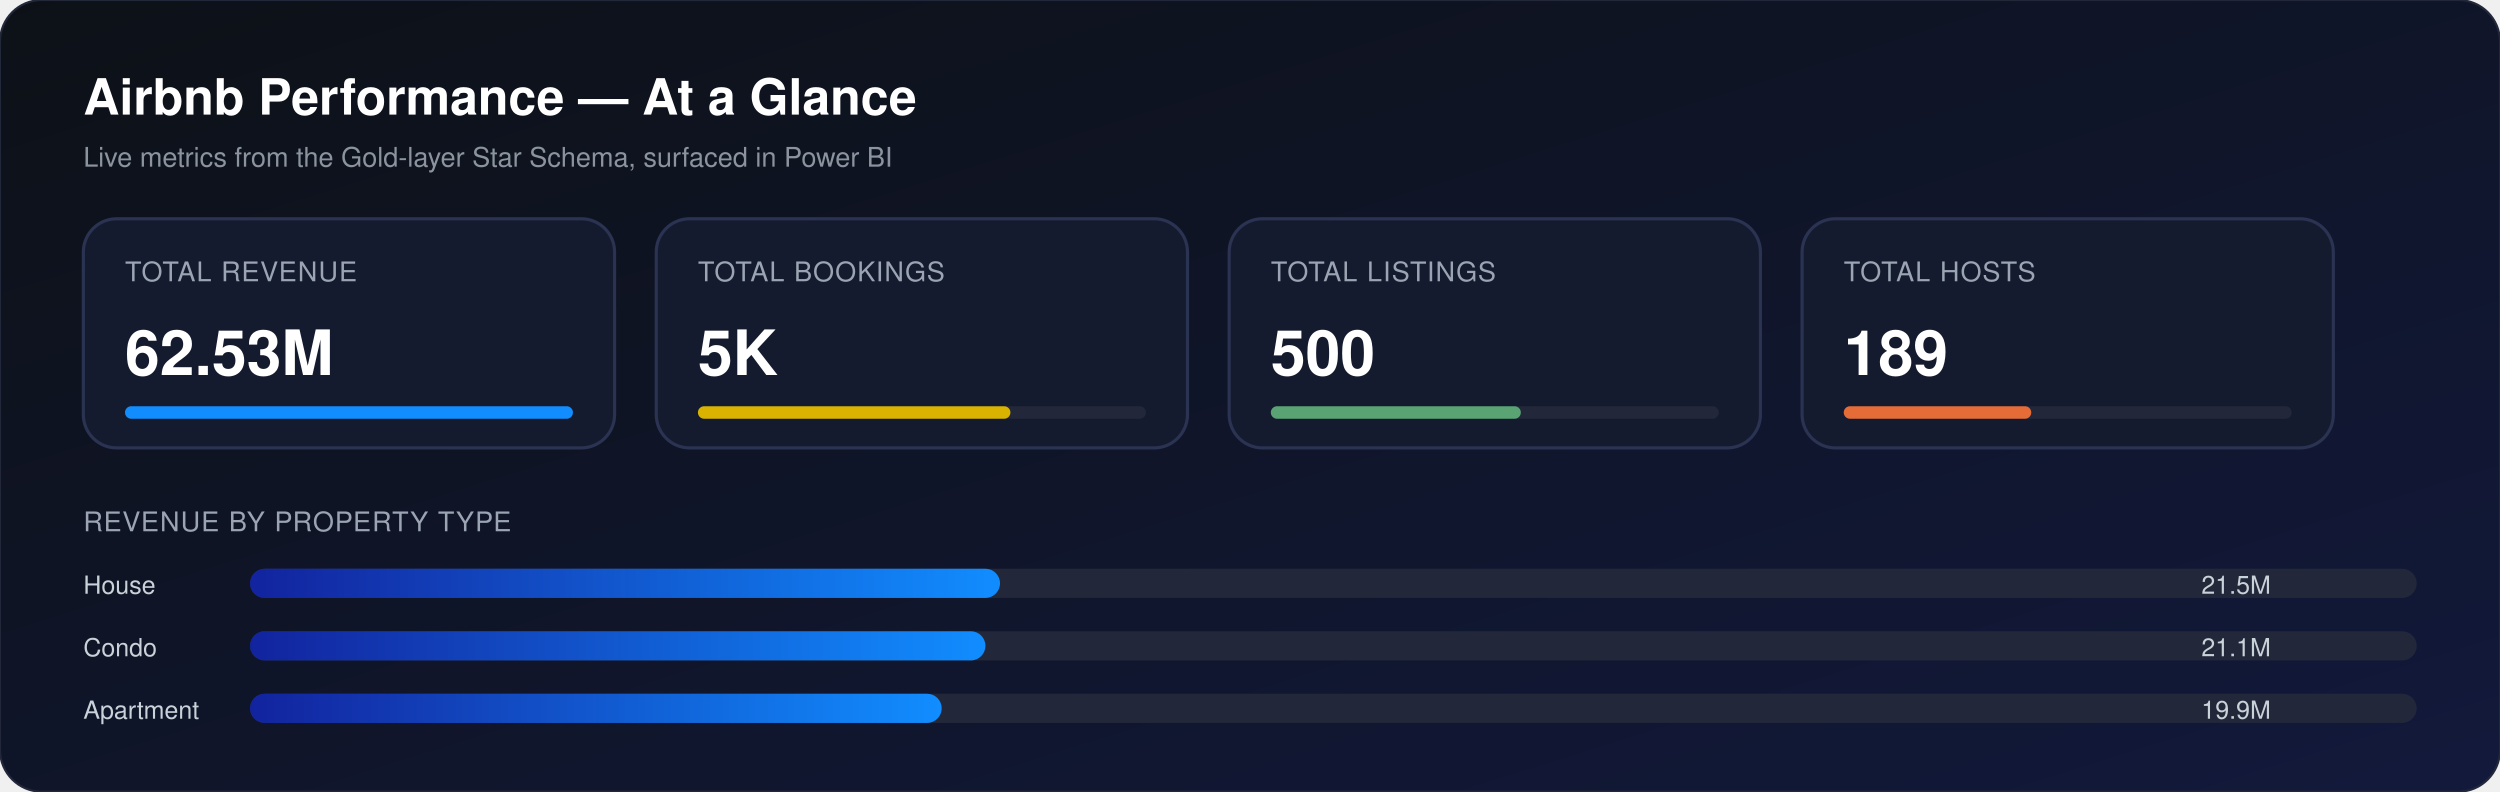
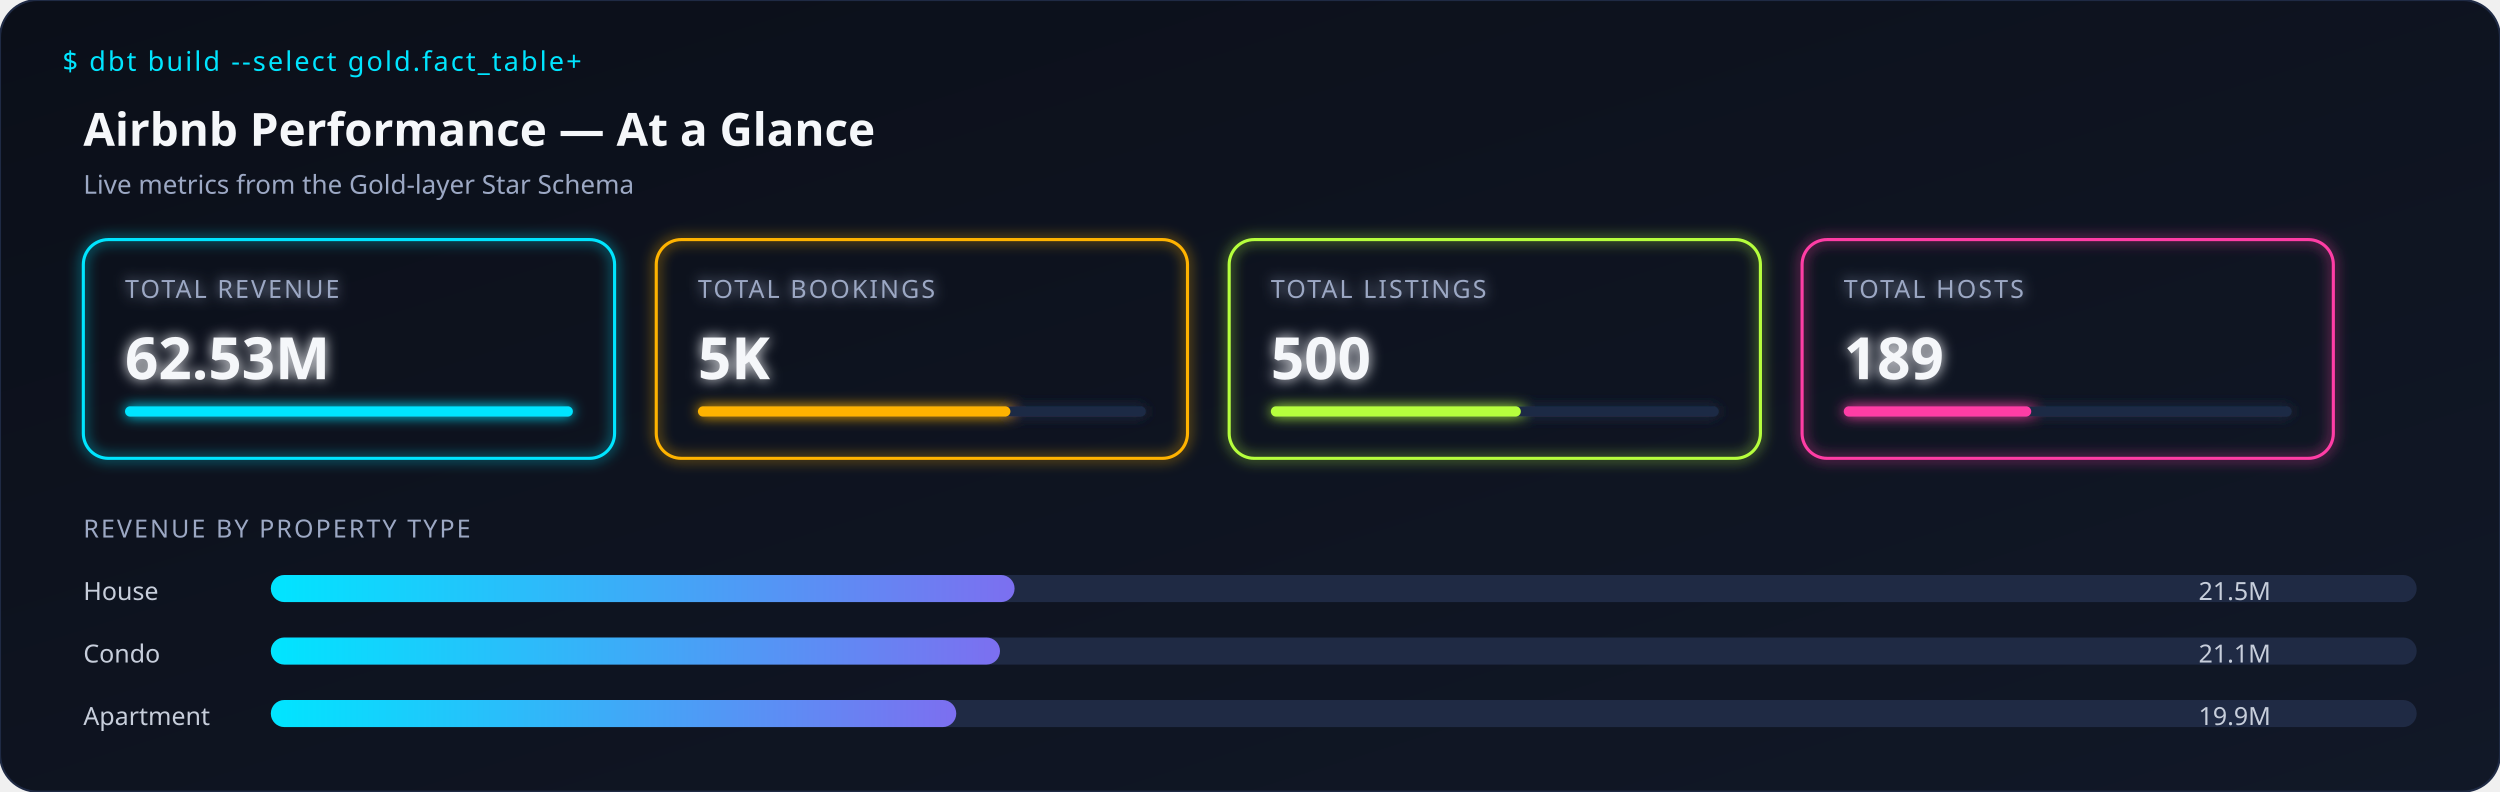
- <svg xmlns="http://www.w3.org/2000/svg" viewBox="0 0 1200 380" font-family="Segoe UI, Helvetica, Arial, sans-serif">
+ <svg xmlns="http://www.w3.org/2000/svg" viewBox="0 0 1200 380" font-family="Cascadia Code, Consolas, Segoe UI, monospace">
  <defs>
-     <linearGradient id="bgGrad" x1="0%" y1="0%" x2="100%" y2="100%">
-       <stop offset="0%" stop-color="#0d1117" />
-       <stop offset="100%" stop-color="#12193b" />
+     <linearGradient id="hsBg" x1="0%" y1="0%" x2="100%" y2="100%">
+       <stop offset="0%" stop-color="#0B0F19" />
+       <stop offset="100%" stop-color="#111827" />
    </linearGradient>
-     <linearGradient id="accentGrad" x1="0%" y1="0%" x2="100%" y2="0%">
-       <stop offset="0%" stop-color="#12239E" />
-       <stop offset="100%" stop-color="#118DFF" />
+     <linearGradient id="hsAccent" x1="0%" y1="0%" x2="100%" y2="0%">
+       <stop offset="0%" stop-color="#00E5FF" />
+       <stop offset="100%" stop-color="#7C6FF0" />
    </linearGradient>
+     <filter id="hsGlow" x="-50%" y="-50%" width="200%" height="200%">
+       <feGaussianBlur stdDeviation="3" result="blur" />
+       <feMerge>
+         <feMergeNode in="blur" />
+         <feMergeNode in="SourceGraphic" />
+       </feMerge>
+     </filter>
    <style>
-       .tile { rx: 16; stroke-width: 1.5; }
-       .tile-label { font-size: 13px; fill: #9aa4b2; letter-spacing: 0.5px; }
-       .tile-value { font-size: 30px; font-weight: 800; fill: #ffffff; }
+       .tile-label { font-size: 12px; fill: #9CA8C4; letter-spacing: 1px; }
+       .tile-value { font-size: 28px; font-weight: 700; fill: #F5F7FA; }
      .pulse { animation: pulseGlow 3s ease-in-out infinite; }
      @keyframes pulseGlow {
-         0%   { opacity: 0.85; }
+         0%   { opacity: 0.8; }
        50%  { opacity: 1; }
-         100% { opacity: 0.85; }
+         100% { opacity: 0.8; }
      }
      .bar { animation: growBar 2.2s ease-out forwards; }
      @keyframes growBar {
        from { transform: scaleX(0); }
        to   { transform: scaleX(1); }
      }
    </style>
  </defs>
-   <rect width="1200" height="380" rx="20" fill="url(#bgGrad)" stroke="#22283a" />
-   <text x="40" y="55" font-size="24" font-weight="700" fill="#ffffff">Airbnb Performance — At a Glance</text>
-   <text x="40" y="80" font-size="13" fill="#8b949e">Live metrics from the Gold-layer Star Schema, surfaced in Power BI</text>
-   <g class="pulse">
-     <rect class="tile" x="40" y="105" width="255" height="110" fill="#151b2e" stroke="#2a3352" />
-     <text class="tile-label" x="60" y="135">TOTAL REVENUE</text>
-     <text class="tile-value" x="60" y="180">62.53M</text>
-     <rect x="60" y="195" width="215" height="6" rx="3" fill="#22283a" />
-     <rect x="60" y="195" width="215" height="6" rx="3" fill="#118DFF" class="bar" style="transform-origin: 60px 198px;" />
+   <rect width="1200" height="380" rx="18" fill="url(#hsBg)" stroke="#1F2A44" />
+   <text x="30" y="34" font-size="13" fill="#00E5FF" letter-spacing="1px">$ dbt build --select gold.fact_table+</text>
+   <text x="40" y="70" font-size="22" font-weight="700" fill="#F5F7FA">Airbnb Performance — At a Glance</text>
+   <text x="40" y="93" font-size="12.5" fill="#9CA8C4">Live metrics from the Gold-layer Star Schema</text>
+   <g class="pulse" filter="url(#hsGlow)">
+     <rect x="40" y="115" width="255" height="105" rx="12" fill="none" stroke="#00E5FF" stroke-width="1.5" />
+     <text class="tile-label" x="60" y="143">TOTAL REVENUE</text>
+     <text class="tile-value" x="60" y="182">62.53M</text>
+     <rect x="60" y="195" width="215" height="5" rx="2.5" fill="#1F2A44" />
+     <rect x="60" y="195" width="215" height="5" rx="2.5" fill="#00E5FF" class="bar" style="transform-origin: 60px 197px;" />
  </g>
-   <g class="pulse">
-     <rect class="tile" x="315" y="105" width="255" height="110" fill="#151b2e" stroke="#2a3352" />
-     <text class="tile-label" x="335" y="135">TOTAL BOOKINGS</text>
-     <text class="tile-value" x="335" y="180">5K</text>
-     <rect x="335" y="195" width="215" height="6" rx="3" fill="#22283a" />
-     <rect x="335" y="195" width="150" height="6" rx="3" fill="#D9B300" class="bar" style="transform-origin: 335px 198px;" />
+   <g class="pulse" filter="url(#hsGlow)" style="animation-delay:0.25s;">
+     <rect x="315" y="115" width="255" height="105" rx="12" fill="none" stroke="#FFB300" stroke-width="1.5" />
+     <text class="tile-label" x="335" y="143">TOTAL BOOKINGS</text>
+     <text class="tile-value" x="335" y="182">5K</text>
+     <rect x="335" y="195" width="215" height="5" rx="2.5" fill="#1F2A44" />
+     <rect x="335" y="195" width="150" height="5" rx="2.5" fill="#FFB300" class="bar" style="transform-origin: 335px 197px;" />
  </g>
-   <g class="pulse">
-     <rect class="tile" x="590" y="105" width="255" height="110" fill="#151b2e" stroke="#2a3352" />
-     <text class="tile-label" x="610" y="135">TOTAL LISTINGS</text>
-     <text class="tile-value" x="610" y="180">500</text>
-     <rect x="610" y="195" width="215" height="6" rx="3" fill="#22283a" />
-     <rect x="610" y="195" width="120" height="6" rx="3" fill="#59A472" class="bar" style="transform-origin: 610px 198px;" />
+   <g class="pulse" filter="url(#hsGlow)" style="animation-delay:0.5s;">
+     <rect x="590" y="115" width="255" height="105" rx="12" fill="none" stroke="#B6FF3C" stroke-width="1.5" />
+     <text class="tile-label" x="610" y="143">TOTAL LISTINGS</text>
+     <text class="tile-value" x="610" y="182">500</text>
+     <rect x="610" y="195" width="215" height="5" rx="2.5" fill="#1F2A44" />
+     <rect x="610" y="195" width="120" height="5" rx="2.5" fill="#B6FF3C" class="bar" style="transform-origin: 610px 197px;" />
  </g>
-   <g class="pulse">
-     <rect class="tile" x="865" y="105" width="255" height="110" fill="#151b2e" stroke="#2a3352" />
-     <text class="tile-label" x="885" y="135">TOTAL HOSTS</text>
-     <text class="tile-value" x="885" y="180">189</text>
-     <rect x="885" y="195" width="215" height="6" rx="3" fill="#22283a" />
-     <rect x="885" y="195" width="90" height="6" rx="3" fill="#E66C37" class="bar" style="transform-origin: 885px 198px;" />
+   <g class="pulse" filter="url(#hsGlow)" style="animation-delay:0.75s;">
+     <rect x="865" y="115" width="255" height="105" rx="12" fill="none" stroke="#FF3EA5" stroke-width="1.5" />
+     <text class="tile-label" x="885" y="143">TOTAL HOSTS</text>
+     <text class="tile-value" x="885" y="182">189</text>
+     <rect x="885" y="195" width="215" height="5" rx="2.5" fill="#1F2A44" />
+     <rect x="885" y="195" width="90" height="5" rx="2.5" fill="#FF3EA5" class="bar" style="transform-origin: 885px 197px;" />
  </g>
-   <text x="40" y="255" font-size="13" fill="#9aa4b2" letter-spacing="0.5px">REVENUE BY PROPERTY TYPE</text>
-   <text x="40" y="285" font-size="12" fill="#c9d1d9">House</text>
-   <rect x="120" y="273" width="1040" height="14" rx="7" fill="#22283a" />
-   <rect x="120" y="273" width="360" height="14" rx="7" fill="url(#accentGrad)" class="bar" style="transform-origin: 120px 280px;" />
-   <text x="1090" y="285" font-size="12" fill="#c9d1d9" text-anchor="end">21.5M</text>
-   <text x="40" y="315" font-size="12" fill="#c9d1d9">Condo</text>
-   <rect x="120" y="303" width="1040" height="14" rx="7" fill="#22283a" />
-   <rect x="120" y="303" width="353" height="14" rx="7" fill="url(#accentGrad)" class="bar" style="transform-origin: 120px 310px;" />
-   <text x="1090" y="315" font-size="12" fill="#c9d1d9" text-anchor="end">21.1M</text>
-   <text x="40" y="345" font-size="12" fill="#c9d1d9">Apartment</text>
-   <rect x="120" y="333" width="1040" height="14" rx="7" fill="#22283a" />
-   <rect x="120" y="333" width="332" height="14" rx="7" fill="url(#accentGrad)" class="bar" style="transform-origin: 120px 340px;" />
-   <text x="1090" y="345" font-size="12" fill="#c9d1d9" text-anchor="end">19.9M</text>
+   <text x="40" y="258" font-size="12" fill="#9CA8C4" letter-spacing="1px">REVENUE BY PROPERTY TYPE</text>
+   <text x="40" y="288" font-size="12" fill="#C7CEDB">House</text>
+   <rect x="130" y="276" width="1030" height="13" rx="6.5" fill="#1F2A44" />
+   <rect x="130" y="276" width="357" height="13" rx="6.5" fill="url(#hsAccent)" class="bar" style="transform-origin: 130px 282.5px;" />
+   <text x="1090" y="288" font-size="12" fill="#C7CEDB" text-anchor="end">21.5M</text>
+   <text x="40" y="318" font-size="12" fill="#C7CEDB">Condo</text>
+   <rect x="130" y="306" width="1030" height="13" rx="6.5" fill="#1F2A44" />
+   <rect x="130" y="306" width="350" height="13" rx="6.5" fill="url(#hsAccent)" class="bar" style="transform-origin: 130px 312.5px;" />
+   <text x="1090" y="318" font-size="12" fill="#C7CEDB" text-anchor="end">21.1M</text>
+   <text x="40" y="348" font-size="12" fill="#C7CEDB">Apartment</text>
+   <rect x="130" y="336" width="1030" height="13" rx="6.5" fill="#1F2A44" />
+   <rect x="130" y="336" width="329" height="13" rx="6.5" fill="url(#hsAccent)" class="bar" style="transform-origin: 130px 342.5px;" />
+   <text x="1090" y="348" font-size="12" fill="#C7CEDB" text-anchor="end">19.9M</text>
</svg>
